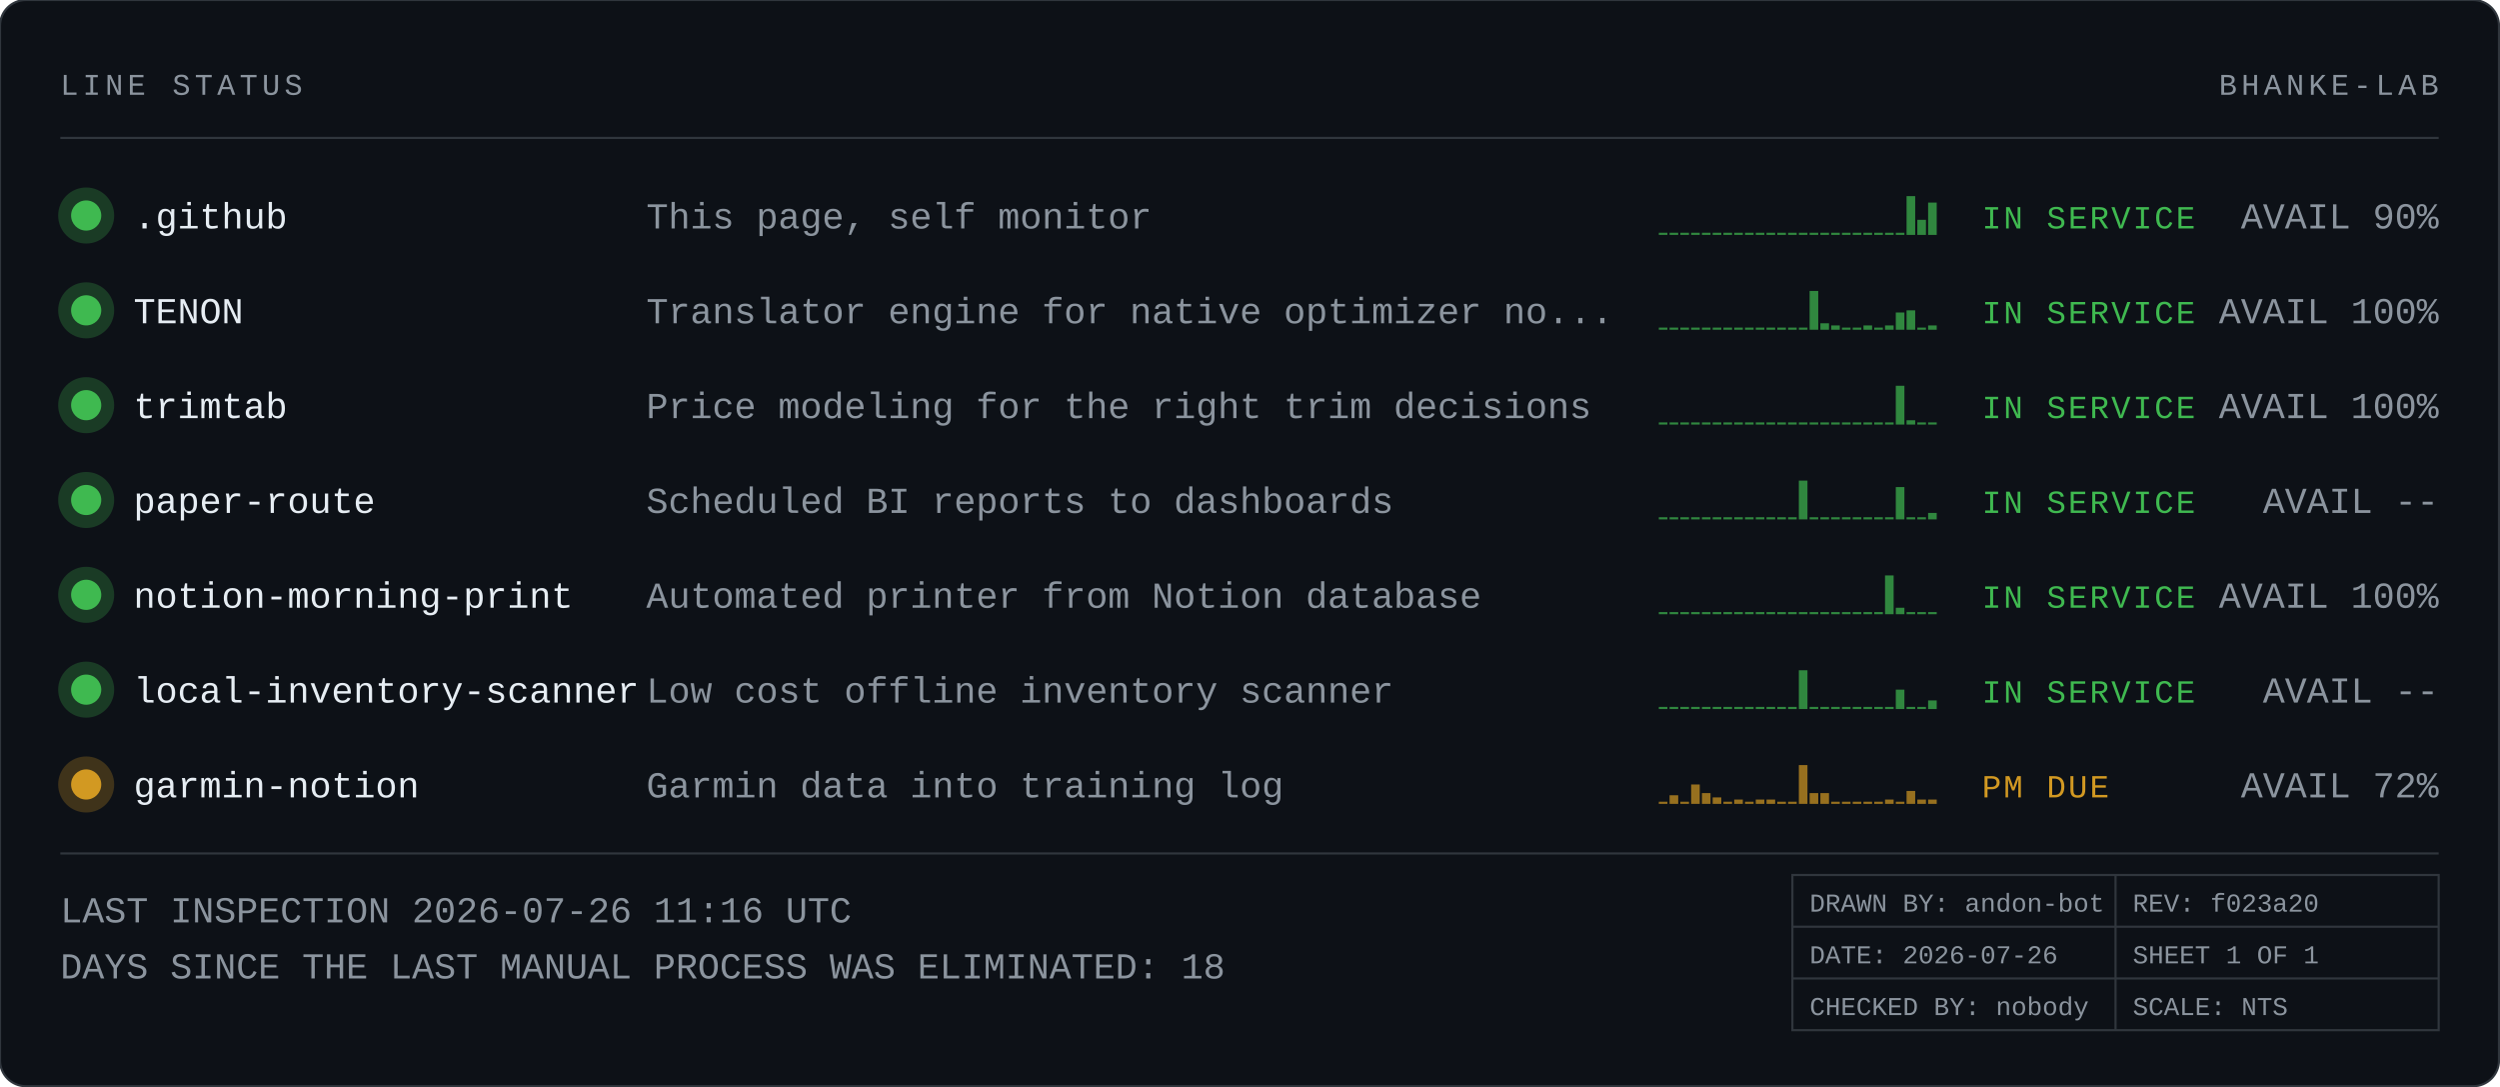
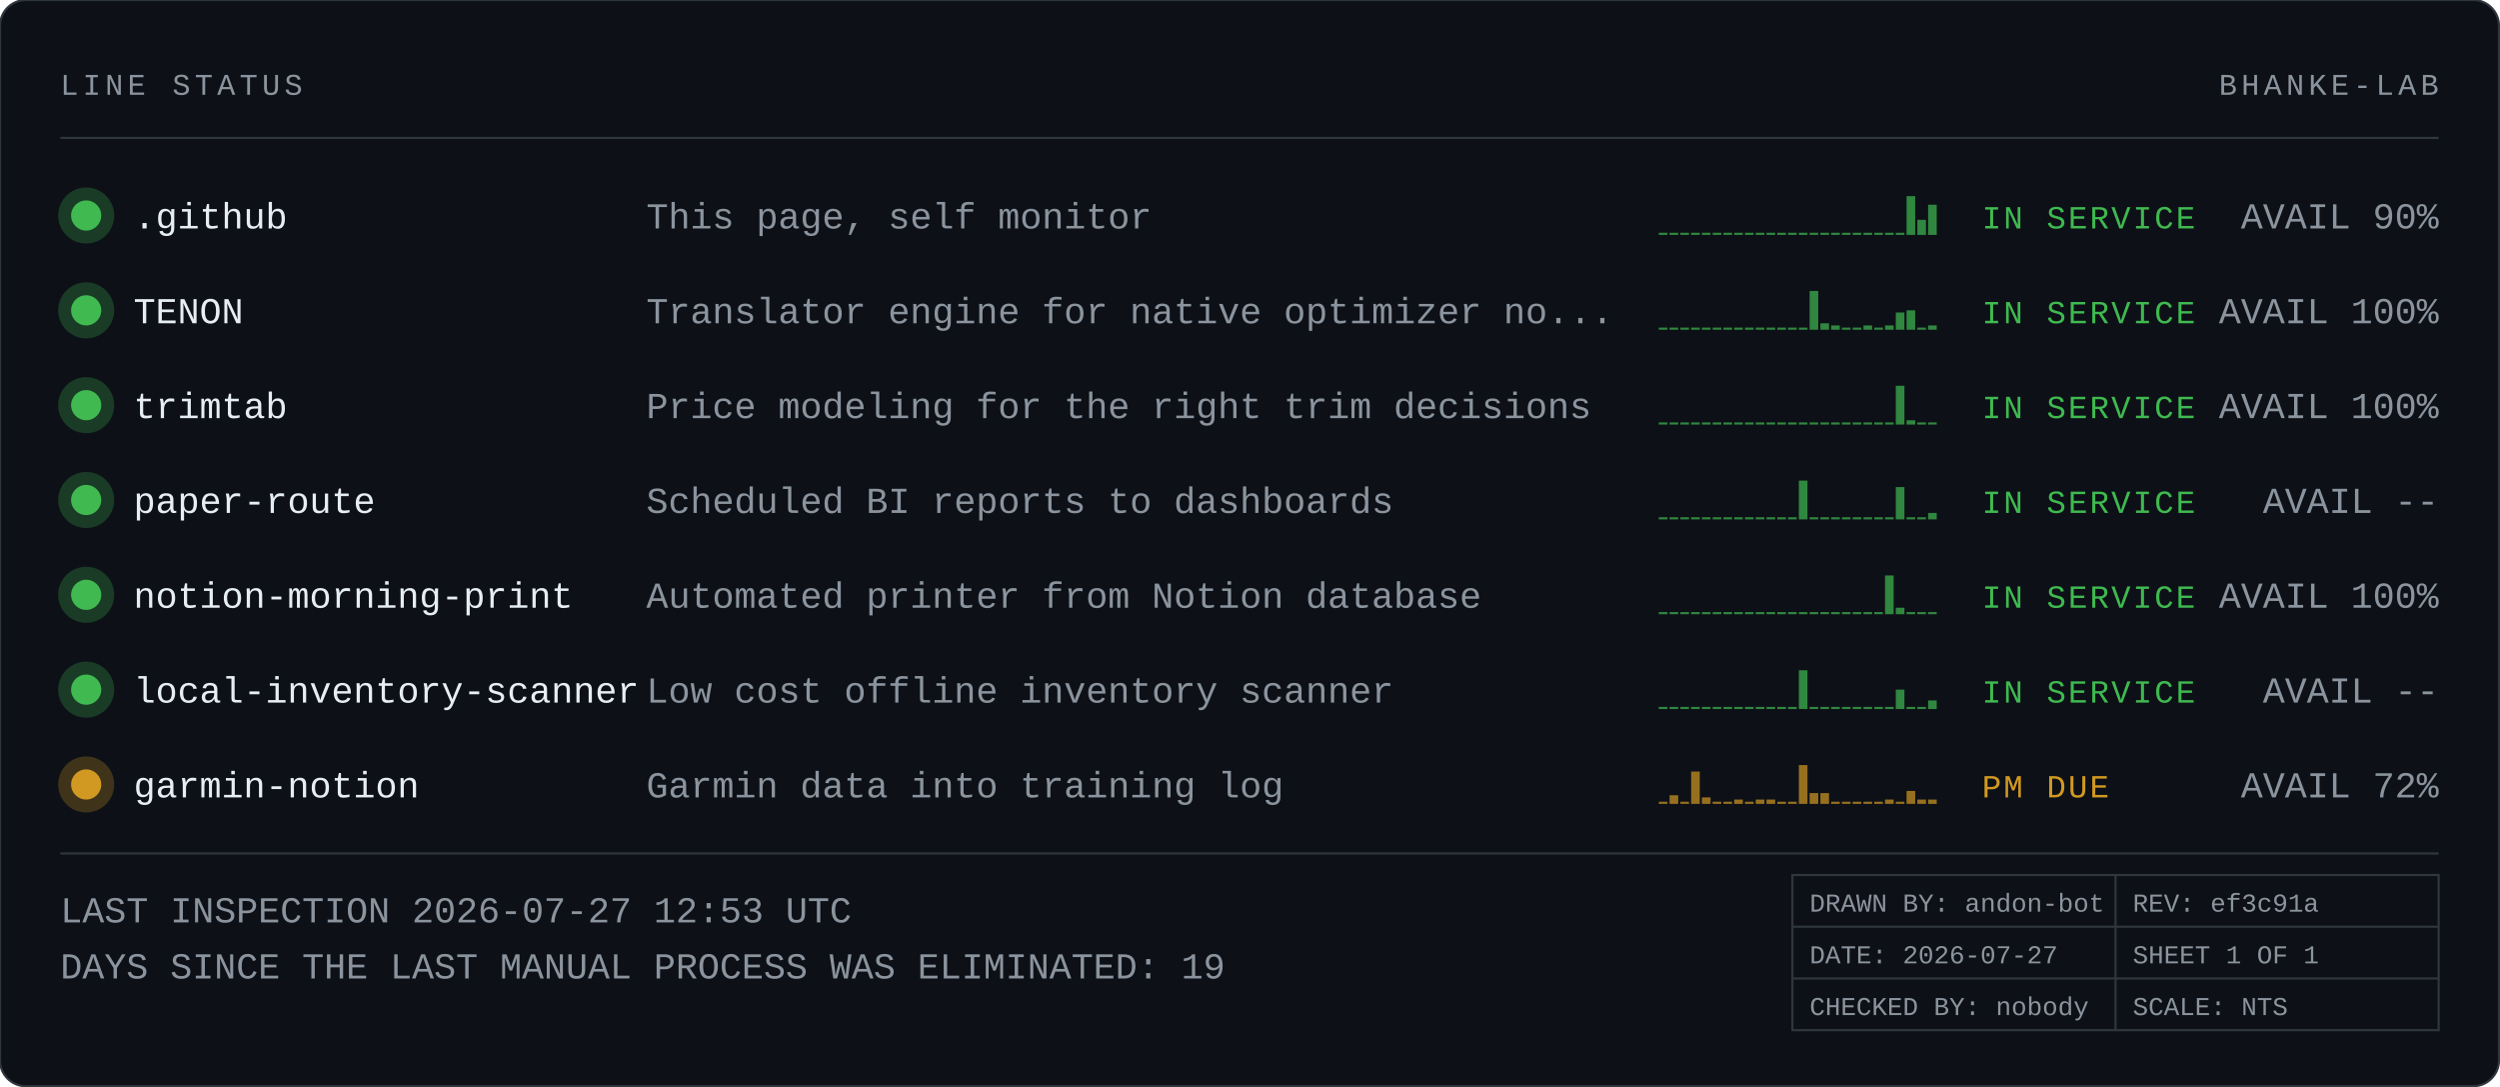
<svg xmlns="http://www.w3.org/2000/svg" width="1160" height="504" viewBox="0 0 1160 504" role="img" aria-label="Andon board">
  <style>
text { font-family: Consolas, 'Courier New', monospace; font-size: 17px; }
.hd { fill: #8b949e; font-size: 14px; letter-spacing: 2px; }
.name { fill: #e6edf3; }
.dim { fill: #8b949e; }
.st { font-size: 15px; letter-spacing: 1px; }
.tb { fill: #8b949e; font-size: 12px; }
</style>
  <rect x="0" y="0" width="1160" height="504" rx="12" fill="#0d1117" stroke="#30363d" />
  <text x="28" y="44" class="hd">LINE STATUS</text>
  <text x="1132" y="44" class="hd" text-anchor="end">BHANKE-LAB</text>
  <line x1="28" y1="64" x2="1132" y2="64" stroke="#30363d" />
  <circle cx="40" cy="100" r="13" fill="#3fb950" opacity="0.25" />
  <circle cx="40" cy="100" r="7" fill="#3fb950" />
  <text x="62" y="106" class="name">.github</text>
  <text x="300" y="106" class="dim">This page, self monitor</text>
  <rect x="770" y="108" width="4" height="1" fill="#3fb950" opacity="0.7" />
  <rect x="775" y="108" width="4" height="1" fill="#3fb950" opacity="0.7" />
  <rect x="780" y="108" width="4" height="1" fill="#3fb950" opacity="0.7" />
  <rect x="785" y="108" width="4" height="1" fill="#3fb950" opacity="0.7" />
  <rect x="790" y="108" width="4" height="1" fill="#3fb950" opacity="0.7" />
  <rect x="795" y="108" width="4" height="1" fill="#3fb950" opacity="0.7" />
  <rect x="800" y="108" width="4" height="1" fill="#3fb950" opacity="0.7" />
  <rect x="805" y="108" width="4" height="1" fill="#3fb950" opacity="0.7" />
  <rect x="810" y="108" width="4" height="1" fill="#3fb950" opacity="0.7" />
  <rect x="815" y="108" width="4" height="1" fill="#3fb950" opacity="0.7" />
  <rect x="820" y="108" width="4" height="1" fill="#3fb950" opacity="0.7" />
  <rect x="825" y="108" width="4" height="1" fill="#3fb950" opacity="0.7" />
  <rect x="830" y="108" width="4" height="1" fill="#3fb950" opacity="0.7" />
  <rect x="835" y="108" width="4" height="1" fill="#3fb950" opacity="0.7" />
  <rect x="840" y="108" width="4" height="1" fill="#3fb950" opacity="0.7" />
  <rect x="845" y="108" width="4" height="1" fill="#3fb950" opacity="0.7" />
  <rect x="850" y="108" width="4" height="1" fill="#3fb950" opacity="0.7" />
  <rect x="855" y="108" width="4" height="1" fill="#3fb950" opacity="0.7" />
  <rect x="860" y="108" width="4" height="1" fill="#3fb950" opacity="0.7" />
  <rect x="865" y="108" width="4" height="1" fill="#3fb950" opacity="0.7" />
  <rect x="870" y="108" width="4" height="1" fill="#3fb950" opacity="0.7" />
  <rect x="875" y="108" width="4" height="1" fill="#3fb950" opacity="0.7" />
  <rect x="880" y="108" width="4" height="1" fill="#3fb950" opacity="0.7" />
  <rect x="885" y="91" width="4" height="18" fill="#3fb950" opacity="0.7" />
  <rect x="890" y="102" width="4" height="7" fill="#3fb950" opacity="0.7" />
-   <rect x="895" y="94" width="4" height="15" fill="#3fb950" opacity="0.7" />
+   <rect x="895" y="95" width="4" height="14" fill="#3fb950" opacity="0.7" />
  <text x="920" y="106" class="st" fill="#3fb950">IN SERVICE</text>
  <text x="1132" y="106" class="dim" text-anchor="end">AVAIL 90%</text>
  <circle cx="40" cy="144" r="13" fill="#3fb950" opacity="0.25" />
  <circle cx="40" cy="144" r="7" fill="#3fb950" />
  <text x="62" y="150" class="name">TENON</text>
  <text x="300" y="150" class="dim">Translator engine for native optimizer no...</text>
  <rect x="770" y="152" width="4" height="1" fill="#3fb950" opacity="0.7" />
  <rect x="775" y="152" width="4" height="1" fill="#3fb950" opacity="0.7" />
  <rect x="780" y="152" width="4" height="1" fill="#3fb950" opacity="0.7" />
  <rect x="785" y="152" width="4" height="1" fill="#3fb950" opacity="0.7" />
  <rect x="790" y="152" width="4" height="1" fill="#3fb950" opacity="0.7" />
  <rect x="795" y="152" width="4" height="1" fill="#3fb950" opacity="0.7" />
  <rect x="800" y="152" width="4" height="1" fill="#3fb950" opacity="0.7" />
  <rect x="805" y="152" width="4" height="1" fill="#3fb950" opacity="0.7" />
  <rect x="810" y="152" width="4" height="1" fill="#3fb950" opacity="0.7" />
  <rect x="815" y="152" width="4" height="1" fill="#3fb950" opacity="0.7" />
  <rect x="820" y="152" width="4" height="1" fill="#3fb950" opacity="0.7" />
  <rect x="825" y="152" width="4" height="1" fill="#3fb950" opacity="0.7" />
  <rect x="830" y="152" width="4" height="1" fill="#3fb950" opacity="0.7" />
  <rect x="835" y="152" width="4" height="1" fill="#3fb950" opacity="0.7" />
  <rect x="840" y="135" width="4" height="18" fill="#3fb950" opacity="0.7" />
  <rect x="845" y="150" width="4" height="3" fill="#3fb950" opacity="0.7" />
  <rect x="850" y="151" width="4" height="2" fill="#3fb950" opacity="0.7" />
  <rect x="855" y="152" width="4" height="1" fill="#3fb950" opacity="0.7" />
  <rect x="860" y="152" width="4" height="1" fill="#3fb950" opacity="0.7" />
  <rect x="865" y="151" width="4" height="2" fill="#3fb950" opacity="0.7" />
  <rect x="870" y="152" width="4" height="1" fill="#3fb950" opacity="0.7" />
  <rect x="875" y="151" width="4" height="2" fill="#3fb950" opacity="0.7" />
  <rect x="880" y="145" width="4" height="8" fill="#3fb950" opacity="0.7" />
  <rect x="885" y="144" width="4" height="9" fill="#3fb950" opacity="0.7" />
  <rect x="890" y="152" width="4" height="1" fill="#3fb950" opacity="0.7" />
  <rect x="895" y="151" width="4" height="2" fill="#3fb950" opacity="0.7" />
  <text x="920" y="150" class="st" fill="#3fb950">IN SERVICE</text>
  <text x="1132" y="150" class="dim" text-anchor="end">AVAIL 100%</text>
  <circle cx="40" cy="188" r="13" fill="#3fb950" opacity="0.25" />
  <circle cx="40" cy="188" r="7" fill="#3fb950" />
  <text x="62" y="194" class="name">trimtab</text>
  <text x="300" y="194" class="dim">Price modeling for the right trim decisions</text>
  <rect x="770" y="196" width="4" height="1" fill="#3fb950" opacity="0.7" />
  <rect x="775" y="196" width="4" height="1" fill="#3fb950" opacity="0.7" />
  <rect x="780" y="196" width="4" height="1" fill="#3fb950" opacity="0.7" />
  <rect x="785" y="196" width="4" height="1" fill="#3fb950" opacity="0.7" />
  <rect x="790" y="196" width="4" height="1" fill="#3fb950" opacity="0.7" />
  <rect x="795" y="196" width="4" height="1" fill="#3fb950" opacity="0.7" />
  <rect x="800" y="196" width="4" height="1" fill="#3fb950" opacity="0.7" />
  <rect x="805" y="196" width="4" height="1" fill="#3fb950" opacity="0.7" />
  <rect x="810" y="196" width="4" height="1" fill="#3fb950" opacity="0.7" />
  <rect x="815" y="196" width="4" height="1" fill="#3fb950" opacity="0.7" />
  <rect x="820" y="196" width="4" height="1" fill="#3fb950" opacity="0.7" />
  <rect x="825" y="196" width="4" height="1" fill="#3fb950" opacity="0.7" />
  <rect x="830" y="196" width="4" height="1" fill="#3fb950" opacity="0.7" />
  <rect x="835" y="196" width="4" height="1" fill="#3fb950" opacity="0.7" />
  <rect x="840" y="196" width="4" height="1" fill="#3fb950" opacity="0.7" />
  <rect x="845" y="196" width="4" height="1" fill="#3fb950" opacity="0.7" />
  <rect x="850" y="196" width="4" height="1" fill="#3fb950" opacity="0.7" />
  <rect x="855" y="196" width="4" height="1" fill="#3fb950" opacity="0.7" />
  <rect x="860" y="196" width="4" height="1" fill="#3fb950" opacity="0.7" />
  <rect x="865" y="196" width="4" height="1" fill="#3fb950" opacity="0.7" />
  <rect x="870" y="196" width="4" height="1" fill="#3fb950" opacity="0.7" />
  <rect x="875" y="196" width="4" height="1" fill="#3fb950" opacity="0.7" />
  <rect x="880" y="179" width="4" height="18" fill="#3fb950" opacity="0.7" />
  <rect x="885" y="195" width="4" height="2" fill="#3fb950" opacity="0.7" />
  <rect x="890" y="196" width="4" height="1" fill="#3fb950" opacity="0.7" />
  <rect x="895" y="196" width="4" height="1" fill="#3fb950" opacity="0.7" />
  <text x="920" y="194" class="st" fill="#3fb950">IN SERVICE</text>
  <text x="1132" y="194" class="dim" text-anchor="end">AVAIL 100%</text>
  <circle cx="40" cy="232" r="13" fill="#3fb950" opacity="0.25" />
  <circle cx="40" cy="232" r="7" fill="#3fb950" />
  <text x="62" y="238" class="name">paper-route</text>
  <text x="300" y="238" class="dim">Scheduled BI reports to dashboards</text>
  <rect x="770" y="240" width="4" height="1" fill="#3fb950" opacity="0.7" />
  <rect x="775" y="240" width="4" height="1" fill="#3fb950" opacity="0.7" />
  <rect x="780" y="240" width="4" height="1" fill="#3fb950" opacity="0.7" />
  <rect x="785" y="240" width="4" height="1" fill="#3fb950" opacity="0.7" />
  <rect x="790" y="240" width="4" height="1" fill="#3fb950" opacity="0.7" />
  <rect x="795" y="240" width="4" height="1" fill="#3fb950" opacity="0.7" />
  <rect x="800" y="240" width="4" height="1" fill="#3fb950" opacity="0.7" />
  <rect x="805" y="240" width="4" height="1" fill="#3fb950" opacity="0.7" />
  <rect x="810" y="240" width="4" height="1" fill="#3fb950" opacity="0.7" />
  <rect x="815" y="240" width="4" height="1" fill="#3fb950" opacity="0.7" />
  <rect x="820" y="240" width="4" height="1" fill="#3fb950" opacity="0.7" />
  <rect x="825" y="240" width="4" height="1" fill="#3fb950" opacity="0.7" />
  <rect x="830" y="240" width="4" height="1" fill="#3fb950" opacity="0.7" />
  <rect x="835" y="223" width="4" height="18" fill="#3fb950" opacity="0.7" />
  <rect x="840" y="240" width="4" height="1" fill="#3fb950" opacity="0.7" />
  <rect x="845" y="240" width="4" height="1" fill="#3fb950" opacity="0.7" />
  <rect x="850" y="240" width="4" height="1" fill="#3fb950" opacity="0.7" />
  <rect x="855" y="240" width="4" height="1" fill="#3fb950" opacity="0.7" />
  <rect x="860" y="240" width="4" height="1" fill="#3fb950" opacity="0.7" />
  <rect x="865" y="240" width="4" height="1" fill="#3fb950" opacity="0.7" />
  <rect x="870" y="240" width="4" height="1" fill="#3fb950" opacity="0.7" />
  <rect x="875" y="240" width="4" height="1" fill="#3fb950" opacity="0.7" />
  <rect x="880" y="226" width="4" height="15" fill="#3fb950" opacity="0.7" />
  <rect x="885" y="240" width="4" height="1" fill="#3fb950" opacity="0.7" />
  <rect x="890" y="240" width="4" height="1" fill="#3fb950" opacity="0.7" />
  <rect x="895" y="238" width="4" height="3" fill="#3fb950" opacity="0.7" />
  <text x="920" y="238" class="st" fill="#3fb950">IN SERVICE</text>
  <text x="1132" y="238" class="dim" text-anchor="end">AVAIL --</text>
  <circle cx="40" cy="276" r="13" fill="#3fb950" opacity="0.25" />
  <circle cx="40" cy="276" r="7" fill="#3fb950" />
  <text x="62" y="282" class="name">notion-morning-print</text>
  <text x="300" y="282" class="dim">Automated printer from Notion database</text>
  <rect x="770" y="284" width="4" height="1" fill="#3fb950" opacity="0.7" />
  <rect x="775" y="284" width="4" height="1" fill="#3fb950" opacity="0.7" />
  <rect x="780" y="284" width="4" height="1" fill="#3fb950" opacity="0.7" />
  <rect x="785" y="284" width="4" height="1" fill="#3fb950" opacity="0.7" />
  <rect x="790" y="284" width="4" height="1" fill="#3fb950" opacity="0.7" />
  <rect x="795" y="284" width="4" height="1" fill="#3fb950" opacity="0.7" />
  <rect x="800" y="284" width="4" height="1" fill="#3fb950" opacity="0.7" />
  <rect x="805" y="284" width="4" height="1" fill="#3fb950" opacity="0.7" />
  <rect x="810" y="284" width="4" height="1" fill="#3fb950" opacity="0.7" />
  <rect x="815" y="284" width="4" height="1" fill="#3fb950" opacity="0.7" />
  <rect x="820" y="284" width="4" height="1" fill="#3fb950" opacity="0.7" />
  <rect x="825" y="284" width="4" height="1" fill="#3fb950" opacity="0.7" />
  <rect x="830" y="284" width="4" height="1" fill="#3fb950" opacity="0.7" />
  <rect x="835" y="284" width="4" height="1" fill="#3fb950" opacity="0.7" />
  <rect x="840" y="284" width="4" height="1" fill="#3fb950" opacity="0.7" />
  <rect x="845" y="284" width="4" height="1" fill="#3fb950" opacity="0.7" />
  <rect x="850" y="284" width="4" height="1" fill="#3fb950" opacity="0.7" />
  <rect x="855" y="284" width="4" height="1" fill="#3fb950" opacity="0.7" />
  <rect x="860" y="284" width="4" height="1" fill="#3fb950" opacity="0.7" />
  <rect x="865" y="284" width="4" height="1" fill="#3fb950" opacity="0.7" />
  <rect x="870" y="284" width="4" height="1" fill="#3fb950" opacity="0.7" />
  <rect x="875" y="267" width="4" height="18" fill="#3fb950" opacity="0.7" />
  <rect x="880" y="282" width="4" height="3" fill="#3fb950" opacity="0.7" />
  <rect x="885" y="284" width="4" height="1" fill="#3fb950" opacity="0.7" />
  <rect x="890" y="284" width="4" height="1" fill="#3fb950" opacity="0.7" />
  <rect x="895" y="284" width="4" height="1" fill="#3fb950" opacity="0.7" />
  <text x="920" y="282" class="st" fill="#3fb950">IN SERVICE</text>
  <text x="1132" y="282" class="dim" text-anchor="end">AVAIL 100%</text>
  <circle cx="40" cy="320" r="13" fill="#3fb950" opacity="0.25" />
  <circle cx="40" cy="320" r="7" fill="#3fb950" />
  <text x="62" y="326" class="name">local-inventory-scanner</text>
  <text x="300" y="326" class="dim">Low cost offline inventory scanner</text>
  <rect x="770" y="328" width="4" height="1" fill="#3fb950" opacity="0.7" />
  <rect x="775" y="328" width="4" height="1" fill="#3fb950" opacity="0.7" />
  <rect x="780" y="328" width="4" height="1" fill="#3fb950" opacity="0.7" />
  <rect x="785" y="328" width="4" height="1" fill="#3fb950" opacity="0.7" />
  <rect x="790" y="328" width="4" height="1" fill="#3fb950" opacity="0.7" />
  <rect x="795" y="328" width="4" height="1" fill="#3fb950" opacity="0.7" />
  <rect x="800" y="328" width="4" height="1" fill="#3fb950" opacity="0.7" />
  <rect x="805" y="328" width="4" height="1" fill="#3fb950" opacity="0.7" />
  <rect x="810" y="328" width="4" height="1" fill="#3fb950" opacity="0.7" />
  <rect x="815" y="328" width="4" height="1" fill="#3fb950" opacity="0.7" />
  <rect x="820" y="328" width="4" height="1" fill="#3fb950" opacity="0.7" />
  <rect x="825" y="328" width="4" height="1" fill="#3fb950" opacity="0.7" />
  <rect x="830" y="328" width="4" height="1" fill="#3fb950" opacity="0.7" />
  <rect x="835" y="311" width="4" height="18" fill="#3fb950" opacity="0.7" />
  <rect x="840" y="328" width="4" height="1" fill="#3fb950" opacity="0.7" />
  <rect x="845" y="328" width="4" height="1" fill="#3fb950" opacity="0.7" />
  <rect x="850" y="328" width="4" height="1" fill="#3fb950" opacity="0.7" />
  <rect x="855" y="328" width="4" height="1" fill="#3fb950" opacity="0.7" />
  <rect x="860" y="328" width="4" height="1" fill="#3fb950" opacity="0.7" />
  <rect x="865" y="328" width="4" height="1" fill="#3fb950" opacity="0.7" />
  <rect x="870" y="328" width="4" height="1" fill="#3fb950" opacity="0.7" />
  <rect x="875" y="328" width="4" height="1" fill="#3fb950" opacity="0.7" />
  <rect x="880" y="320" width="4" height="9" fill="#3fb950" opacity="0.7" />
  <rect x="885" y="328" width="4" height="1" fill="#3fb950" opacity="0.7" />
  <rect x="890" y="328" width="4" height="1" fill="#3fb950" opacity="0.7" />
  <rect x="895" y="325" width="4" height="4" fill="#3fb950" opacity="0.7" />
  <text x="920" y="326" class="st" fill="#3fb950">IN SERVICE</text>
  <text x="1132" y="326" class="dim" text-anchor="end">AVAIL --</text>
  <circle cx="40" cy="364" r="13" fill="#d29922" opacity="0.25">
    <animate attributeName="opacity" values="0.25;0.8;0.25" dur="2s" repeatCount="indefinite" />
  </circle>
  <circle cx="40" cy="364" r="7" fill="#d29922" />
  <text x="62" y="370" class="name">garmin-notion</text>
  <text x="300" y="370" class="dim">Garmin data into training log</text>
  <rect x="770" y="372" width="4" height="1" fill="#d29922" opacity="0.7" />
  <rect x="775" y="369" width="4" height="4" fill="#d29922" opacity="0.7" />
  <rect x="780" y="372" width="4" height="1" fill="#d29922" opacity="0.7" />
-   <rect x="785" y="364" width="4" height="9" fill="#d29922" opacity="0.7" />
-   <rect x="790" y="368" width="4" height="5" fill="#d29922" opacity="0.7" />
-   <rect x="795" y="370" width="4" height="3" fill="#d29922" opacity="0.7" />
+   <rect x="785" y="358" width="4" height="15" fill="#d29922" opacity="0.7" />
+   <rect x="790" y="370" width="4" height="3" fill="#d29922" opacity="0.7" />
+   <rect x="795" y="372" width="4" height="1" fill="#d29922" opacity="0.7" />
  <rect x="800" y="372" width="4" height="1" fill="#d29922" opacity="0.7" />
  <rect x="805" y="371" width="4" height="2" fill="#d29922" opacity="0.7" />
  <rect x="810" y="372" width="4" height="1" fill="#d29922" opacity="0.7" />
  <rect x="815" y="371" width="4" height="2" fill="#d29922" opacity="0.7" />
  <rect x="820" y="371" width="4" height="2" fill="#d29922" opacity="0.7" />
  <rect x="825" y="372" width="4" height="1" fill="#d29922" opacity="0.7" />
  <rect x="830" y="372" width="4" height="1" fill="#d29922" opacity="0.7" />
  <rect x="835" y="355" width="4" height="18" fill="#d29922" opacity="0.7" />
  <rect x="840" y="368" width="4" height="5" fill="#d29922" opacity="0.7" />
  <rect x="845" y="368" width="4" height="5" fill="#d29922" opacity="0.7" />
  <rect x="850" y="372" width="4" height="1" fill="#d29922" opacity="0.7" />
  <rect x="855" y="372" width="4" height="1" fill="#d29922" opacity="0.7" />
  <rect x="860" y="372" width="4" height="1" fill="#d29922" opacity="0.7" />
  <rect x="865" y="372" width="4" height="1" fill="#d29922" opacity="0.7" />
  <rect x="870" y="372" width="4" height="1" fill="#d29922" opacity="0.7" />
  <rect x="875" y="371" width="4" height="2" fill="#d29922" opacity="0.7" />
  <rect x="880" y="372" width="4" height="1" fill="#d29922" opacity="0.7" />
  <rect x="885" y="367" width="4" height="6" fill="#d29922" opacity="0.7" />
  <rect x="890" y="371" width="4" height="2" fill="#d29922" opacity="0.7" />
  <rect x="895" y="371" width="4" height="2" fill="#d29922" opacity="0.7" />
  <text x="920" y="370" class="st" fill="#d29922">PM DUE</text>
  <text x="1132" y="370" class="dim" text-anchor="end">AVAIL 72%</text>
  <line x1="28" y1="396" x2="1132" y2="396" stroke="#30363d" />
-   <text x="28" y="428" class="dim">LAST INSPECTION 2026-07-26 11:16 UTC</text>
-   <text x="28" y="454" class="dim">DAYS SINCE THE LAST MANUAL PROCESS WAS ELIMINATED: 18</text>
+   <text x="28" y="428" class="dim">LAST INSPECTION 2026-07-27 12:53 UTC</text>
+   <text x="28" y="454" class="dim">DAYS SINCE THE LAST MANUAL PROCESS WAS ELIMINATED: 19</text>
  <rect x="832" y="406" width="300" height="72" fill="none" stroke="#30363d" />
  <line x1="832" y1="430" x2="1132" y2="430" stroke="#30363d" />
  <line x1="832" y1="454" x2="1132" y2="454" stroke="#30363d" />
  <line x1="982" y1="406" x2="982" y2="478" stroke="#30363d" />
  <text x="840" y="423" class="tb">DRAWN BY: andon-bot</text>
-   <text x="990" y="423" class="tb">REV: f023a20</text>
-   <text x="840" y="447" class="tb">DATE: 2026-07-26</text>
+   <text x="990" y="423" class="tb">REV: ef3c91a</text>
+   <text x="840" y="447" class="tb">DATE: 2026-07-27</text>
  <text x="990" y="447" class="tb">SHEET 1 OF 1</text>
  <text x="840" y="471" class="tb">CHECKED BY: nobody</text>
  <text x="990" y="471" class="tb">SCALE: NTS</text>
</svg>
